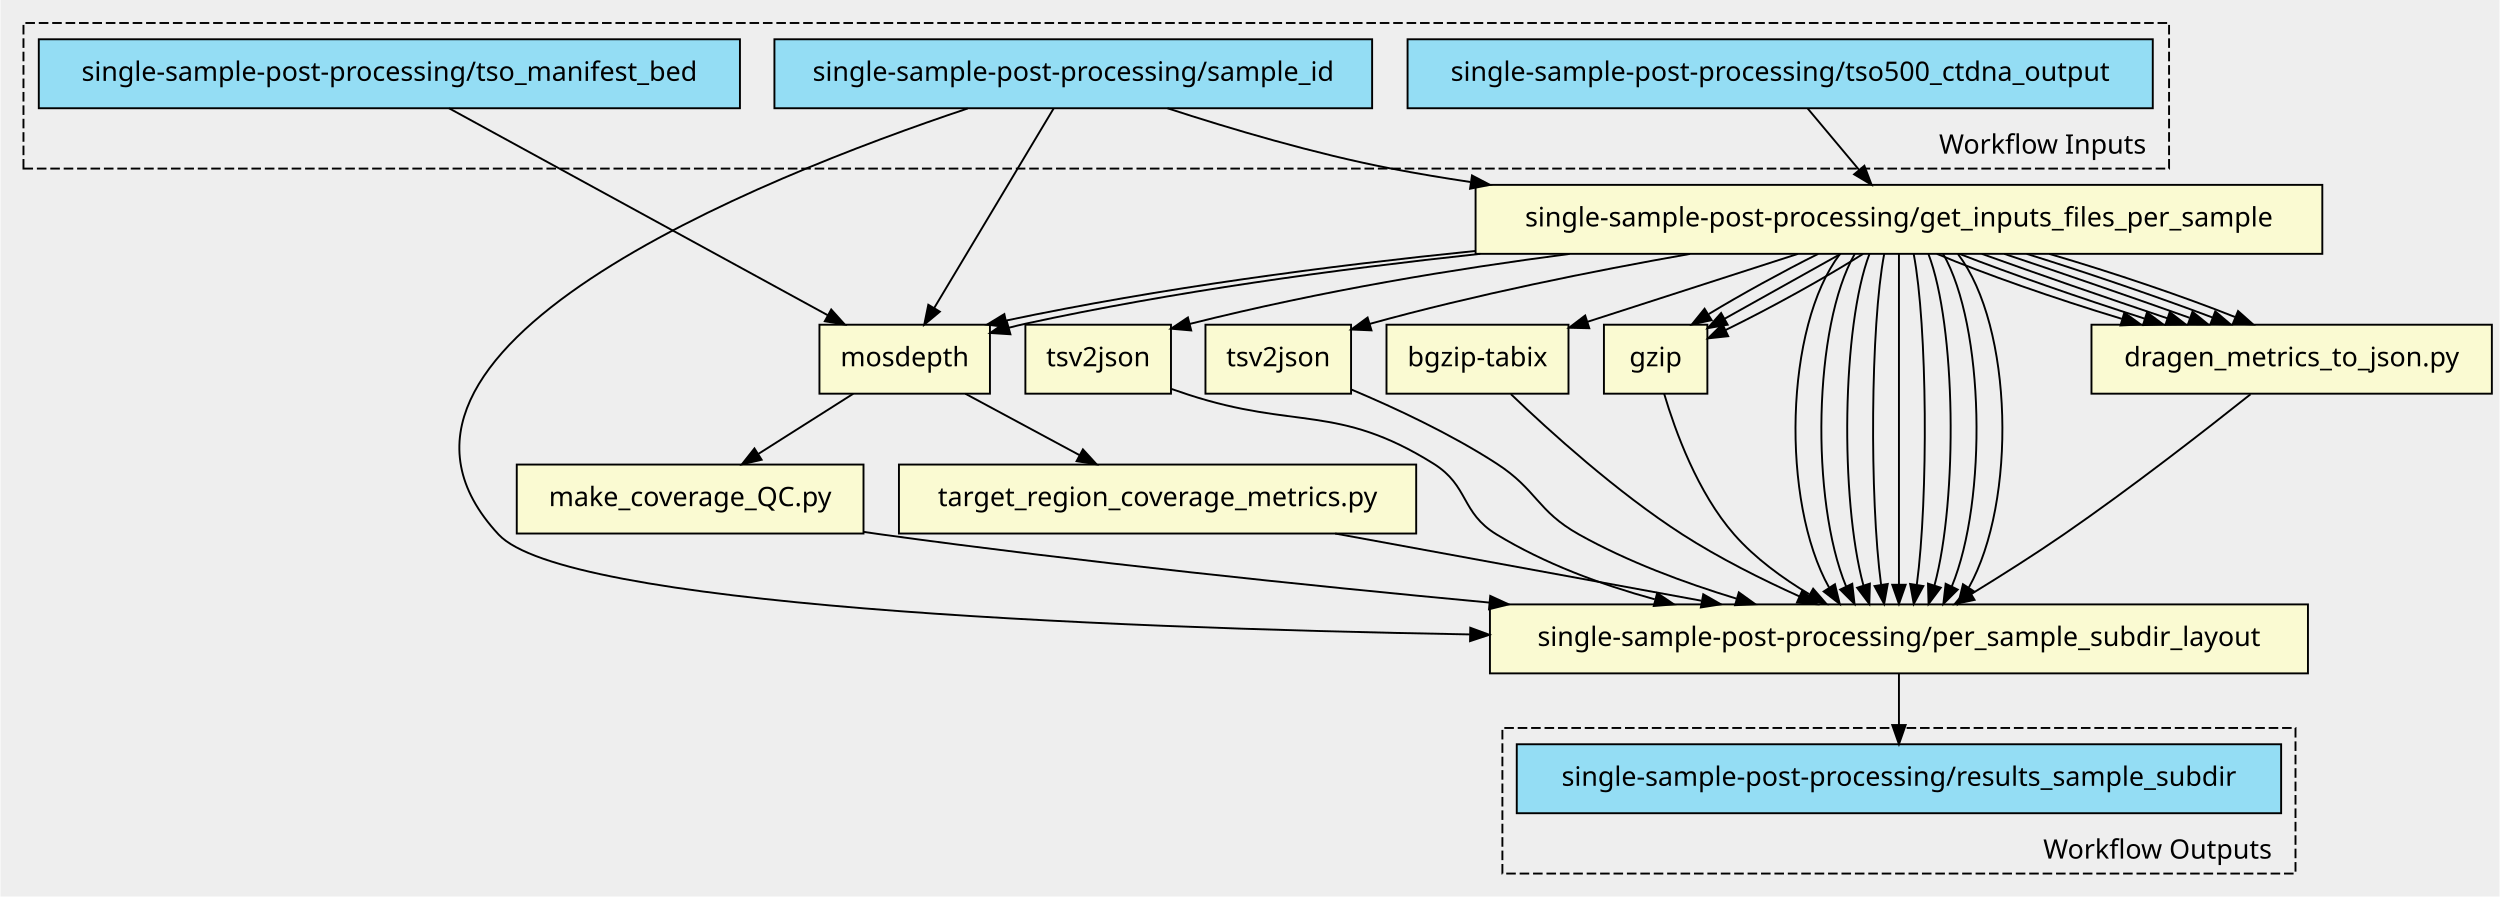
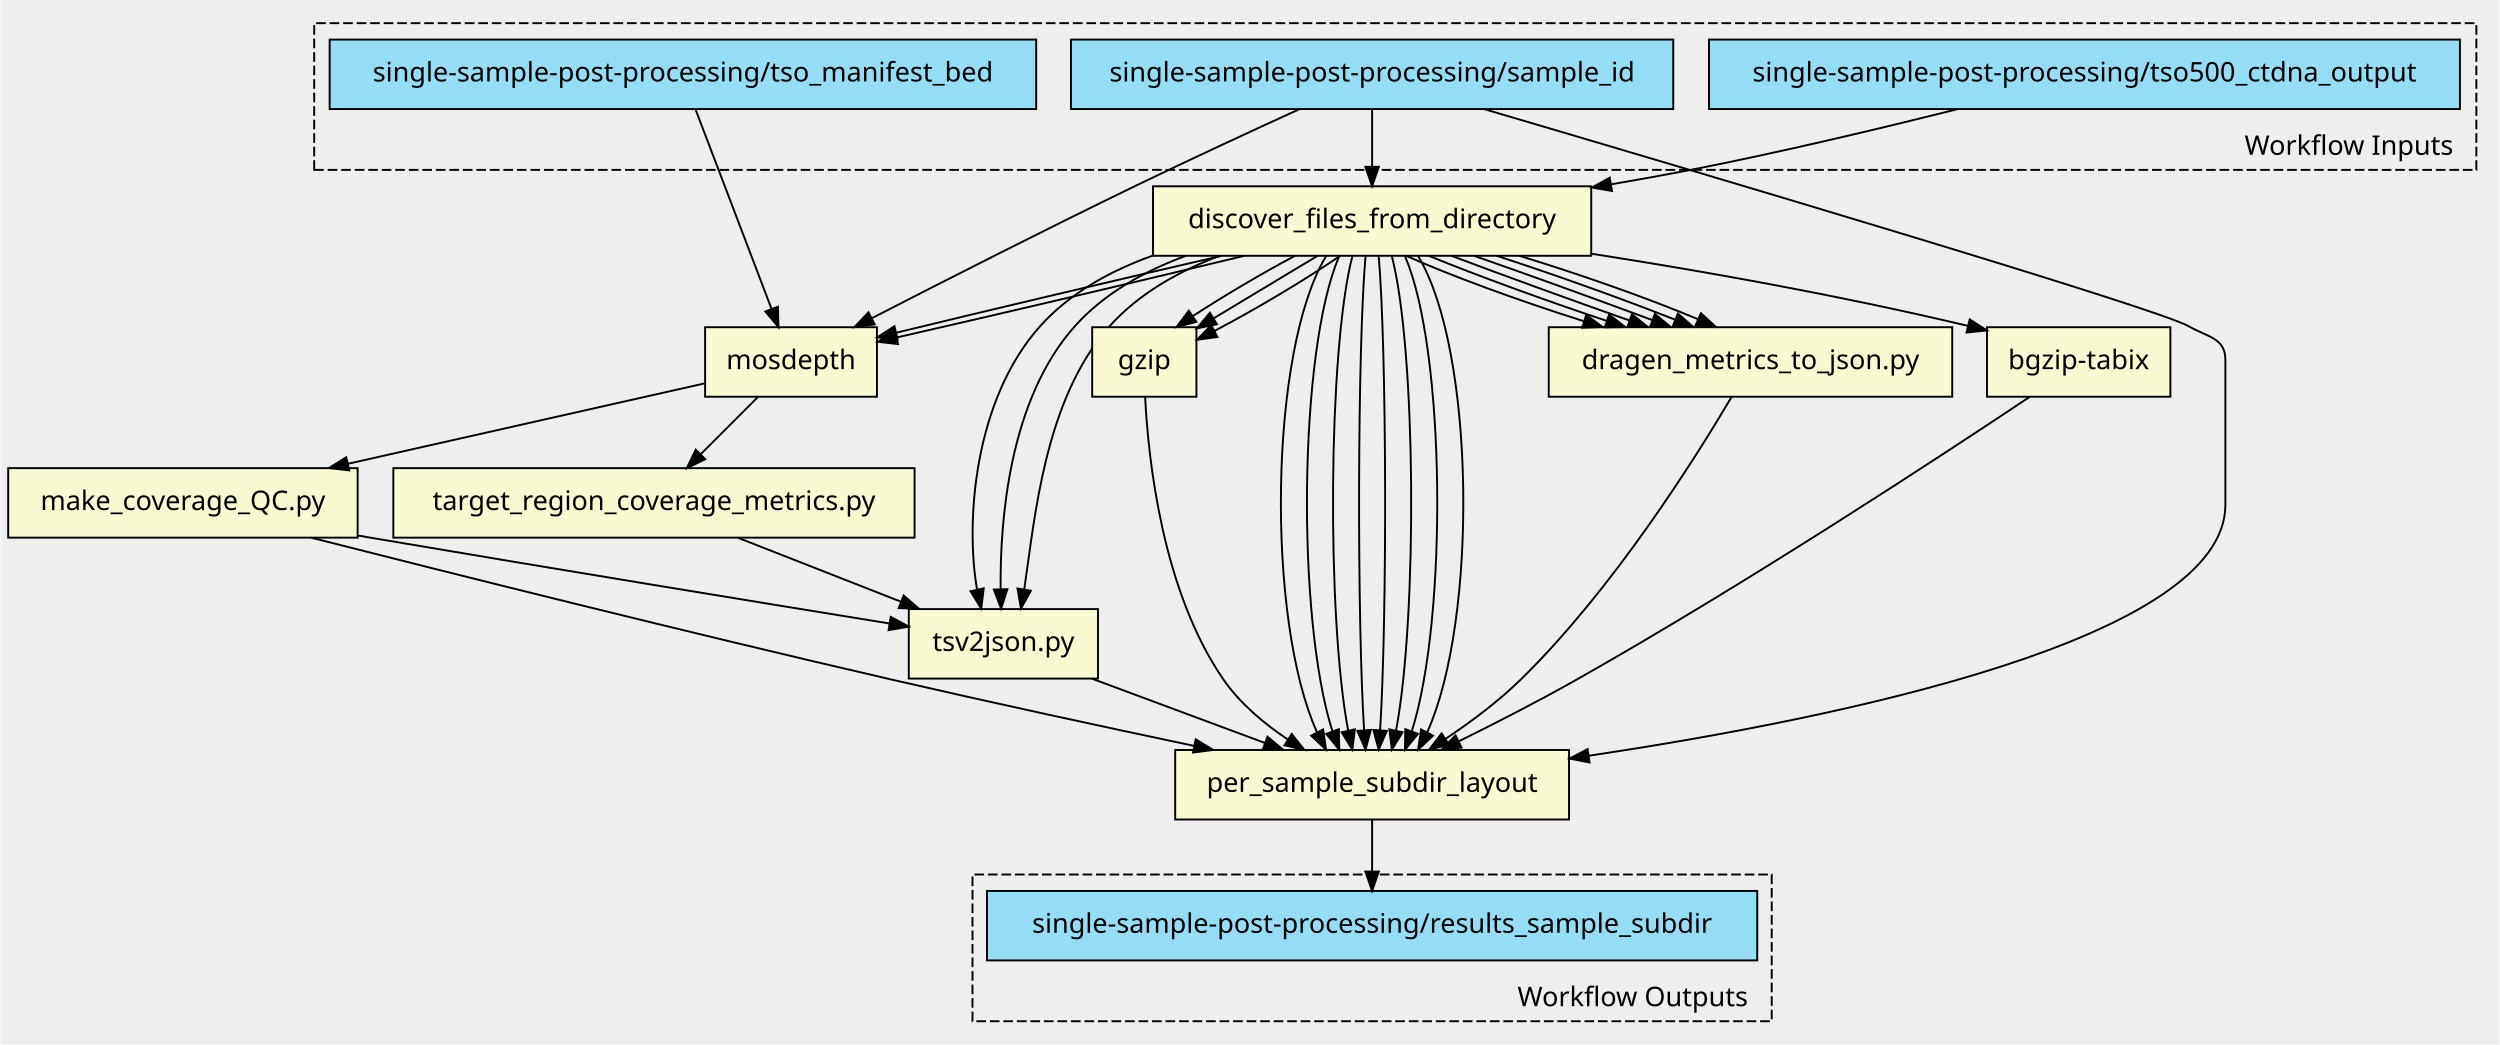
- <svg xmlns="http://www.w3.org/2000/svg" width="1305pt" height="468pt" viewBox="0.00 0.00 1304.50 468.00">
-   <g id="graph0" class="graph" transform="scale(1 1) rotate(0) translate(4 464)">
-     <polygon fill="#eeeeee" stroke="transparent" points="-4,4 -4,-464 1300.5,-464 1300.5,4 -4,4" />
+ <svg xmlns="http://www.w3.org/2000/svg" width="1295pt" height="541pt" viewBox="0.00 0.00 1294.50 541.00">
+   <g id="graph0" class="graph" transform="scale(1 1) rotate(0) translate(4 537)">
+     <polygon fill="#eeeeee" stroke="transparent" points="-4,4 -4,-537 1290.5,-537 1290.5,4 -4,4" />
    <g id="clust1" class="cluster">
-       <polygon fill="#eeeeee" stroke="black" stroke-dasharray="5,2" points="8,-376 8,-452 1128,-452 1128,-376 8,-376" />
-       <text text-anchor="middle" x="1062" y="-383.8" font-family="Times-Roman" font-size="14.00">Workflow Inputs</text>
+       <polygon fill="#eeeeee" stroke="black" stroke-dasharray="5,2" points="158.5,-449 158.5,-525 1278.5,-525 1278.5,-449 158.5,-449" />
+       <text text-anchor="middle" x="1212.5" y="-456.8" font-family="Times-Roman" font-size="14.00">Workflow Inputs</text>
    </g>
    <g id="clust2" class="cluster">
-       <polygon fill="#eeeeee" stroke="black" stroke-dasharray="5,2" points="780,-8 780,-84 1194,-84 1194,-8 780,-8" />
-       <text text-anchor="middle" x="1122" y="-15.8" font-family="Times-Roman" font-size="14.00">Workflow Outputs</text>
+       <polygon fill="#eeeeee" stroke="black" stroke-dasharray="5,2" points="499.5,-8 499.5,-84 913.5,-84 913.5,-8 499.5,-8" />
+       <text text-anchor="middle" x="841.5" y="-15.8" font-family="Times-Roman" font-size="14.00">Workflow Outputs</text>
    </g>
    <g id="node1" class="node">
-       <polygon fill="lightgoldenrodyellow" stroke="black" points="423.5,-258.5 423.5,-294.5 512.5,-294.5 512.5,-258.5 423.5,-258.5" />
-       <text text-anchor="middle" x="468" y="-272.8" font-family="Times-Roman" font-size="14.00">mosdepth</text>
+       <polygon fill="lightgoldenrodyellow" stroke="black" points="361,-331.5 361,-367.5 450,-367.5 450,-331.5 361,-331.5" />
+       <text text-anchor="middle" x="405.5" y="-345.8" font-family="Times-Roman" font-size="14.00">mosdepth</text>
    </g>
    <g id="node2" class="node">
-       <polygon fill="lightgoldenrodyellow" stroke="black" points="465,-185.5 465,-221.5 735,-221.5 735,-185.5 465,-185.5" />
-       <text text-anchor="middle" x="600" y="-199.8" font-family="Times-Roman" font-size="14.00">target_region_coverage_metrics.py</text>
+       <polygon fill="lightgoldenrodyellow" stroke="black" points="199.5,-258.5 199.5,-294.5 469.5,-294.5 469.5,-258.5 199.5,-258.5" />
+       <text text-anchor="middle" x="334.5" y="-272.8" font-family="Times-Roman" font-size="14.00">target_region_coverage_metrics.py</text>
    </g>
    <g id="edge1" class="edge">
-       <path fill="none" stroke="black" d="M499.62,-258.49C517.53,-248.86 540.12,-236.71 559.34,-226.37" />
-       <polygon fill="black" stroke="black" points="561.03,-229.43 568.18,-221.61 557.72,-223.27 561.03,-229.43" />
+       <path fill="none" stroke="black" d="M388.31,-331.31C379.42,-322.42 368.41,-311.41 358.67,-301.67" />
+       <polygon fill="black" stroke="black" points="361.07,-299.13 351.53,-294.53 356.13,-304.07 361.07,-299.13" />
    </g>
    <g id="node3" class="node">
-       <polygon fill="lightgoldenrodyellow" stroke="black" points="265.5,-185.5 265.5,-221.5 446.5,-221.5 446.5,-185.5 265.5,-185.5" />
-       <text text-anchor="middle" x="356" y="-199.8" font-family="Times-Roman" font-size="14.00">make_coverage_QC.py</text>
+       <polygon fill="lightgoldenrodyellow" stroke="black" points="0,-258.5 0,-294.5 181,-294.5 181,-258.5 0,-258.5" />
+       <text text-anchor="middle" x="90.5" y="-272.8" font-family="Times-Roman" font-size="14.00">make_coverage_QC.py</text>
+     </g>
+     <g id="edge15" class="edge">
+       <path fill="none" stroke="black" d="M360.7,-338.4C312.76,-327.6 235.54,-310.19 175.91,-296.75" />
+       <polygon fill="black" stroke="black" points="176.65,-293.33 166.12,-294.55 175.11,-300.16 176.65,-293.33" />
+     </g>
+     <g id="node6" class="node">
+       <polygon fill="lightgoldenrodyellow" stroke="black" points="466.5,-185.5 466.5,-221.5 564.5,-221.5 564.5,-185.5 466.5,-185.5" />
+       <text text-anchor="middle" x="515.5" y="-199.8" font-family="Times-Roman" font-size="14.00">tsv2json.py</text>
+     </g>
+     <g id="edge26" class="edge">
+       <path fill="none" stroke="black" d="M377.85,-258.49C403.19,-248.56 435.36,-235.93 462.24,-225.39" />
+       <polygon fill="black" stroke="black" points="463.84,-228.52 471.87,-221.61 461.28,-222.01 463.84,-228.52" />
+     </g>
+     <g id="node4" class="node">
+       <polygon fill="lightgoldenrodyellow" stroke="black" points="604.5,-112.5 604.5,-148.5 808.5,-148.5 808.5,-112.5 604.5,-112.5" />
+       <text text-anchor="middle" x="706.5" y="-126.8" font-family="Times-Roman" font-size="14.00">per_sample_subdir_layout</text>
    </g>
    <g id="edge2" class="edge">
-       <path fill="none" stroke="black" d="M441.17,-258.49C426.32,-249.08 407.67,-237.26 391.61,-227.07" />
-       <polygon fill="black" stroke="black" points="393.32,-224.01 383,-221.61 389.57,-229.92 393.32,-224.01" />
+       <path fill="none" stroke="black" d="M156.99,-258.46C230.4,-239.81 352.15,-209.3 457.5,-185 509.29,-173.05 567.34,-160.53 614.35,-150.61" />
+       <polygon fill="black" stroke="black" points="615.15,-154.02 624.21,-148.53 613.7,-147.17 615.15,-154.02" />
+     </g>
+     <g id="edge27" class="edge">
+       <path fill="none" stroke="black" d="M181.24,-259.58C184.37,-259.04 187.46,-258.52 190.5,-258 283.35,-242.23 391.24,-224.61 456.39,-214.05" />
+       <polygon fill="black" stroke="black" points="457.16,-217.47 466.47,-212.41 456.04,-210.56 457.16,-217.47" />
+     </g>
+     <g id="node13" class="node">
+       <polygon fill="#94ddf4" stroke="black" points="507,-39.5 507,-75.5 906,-75.5 906,-39.5 507,-39.5" />
+       <text text-anchor="middle" x="706.5" y="-53.8" font-family="Times-Roman" font-size="14.00">single-sample-post-processing/results_sample_subdir</text>
+     </g>
+     <g id="edge38" class="edge">
+       <path fill="none" stroke="black" d="M706.5,-112.31C706.5,-104.29 706.5,-94.55 706.5,-85.57" />
+       <polygon fill="black" stroke="black" points="710,-85.53 706.5,-75.53 703,-85.53 710,-85.53" />
+     </g>
+     <g id="node5" class="node">
+       <polygon fill="lightgoldenrodyellow" stroke="black" points="593,-404.5 593,-440.5 820,-440.5 820,-404.5 593,-404.5" />
+       <text text-anchor="middle" x="706.5" y="-418.8" font-family="Times-Roman" font-size="14.00">discover_files_from_directory</text>
+     </g>
+     <g id="edge22" class="edge">
+       <path fill="none" stroke="black" d="M628.54,-404.49C575.73,-392.34 507.3,-376.17 460.2,-364.71" />
+       <polygon fill="black" stroke="black" points="460.74,-361.23 450.19,-362.26 459.08,-368.04 460.74,-361.23" />
+     </g>
+     <g id="edge23" class="edge">
+       <path fill="none" stroke="black" d="M640.26,-404.49C586.21,-391.42 510.85,-373.7 460.18,-362.18" />
+       <polygon fill="black" stroke="black" points="460.91,-358.76 450.39,-359.96 459.37,-365.59 460.91,-358.76" />
+     </g>
+     <g id="edge3" class="edge">
+       <path fill="none" stroke="black" d="M682.61,-404.23C653.09,-355.37 651.55,-215.95 677.99,-157.64" />
+       <polygon fill="black" stroke="black" points="681.14,-159.17 682.66,-148.68 674.93,-155.93 681.14,-159.17" />
+     </g>
+     <g id="edge4" class="edge">
+       <path fill="none" stroke="black" d="M689.44,-404.23C668.44,-355.57 667.26,-217.1 685.9,-158.36" />
+       <polygon fill="black" stroke="black" points="689.3,-159.28 689.47,-148.68 682.73,-156.85 689.3,-159.28" />
+     </g>
+     <g id="edge5" class="edge">
+       <path fill="none" stroke="black" d="M696.26,-404.23C683.69,-355.67 682.96,-217.67 694.07,-158.73" />
+       <polygon fill="black" stroke="black" points="697.55,-159.2 696.28,-148.68 690.72,-157.69 697.55,-159.2" />
+     </g>
+     <g id="edge6" class="edge">
+       <path fill="none" stroke="black" d="M703.09,-404.23C698.9,-355.67 698.65,-217.67 702.36,-158.73" />
+       <polygon fill="black" stroke="black" points="705.85,-158.91 703.09,-148.68 698.87,-158.4 705.85,-158.91" />
+     </g>
+     <g id="edge8" class="edge">
+       <path fill="none" stroke="black" d="M709.91,-404.23C714.1,-355.67 714.35,-217.67 710.64,-158.73" />
+       <polygon fill="black" stroke="black" points="714.13,-158.4 709.91,-148.68 707.15,-158.91 714.13,-158.4" />
+     </g>
+     <g id="edge9" class="edge">
+       <path fill="none" stroke="black" d="M716.74,-404.23C729.31,-355.67 730.04,-217.67 718.93,-158.73" />
+       <polygon fill="black" stroke="black" points="722.28,-157.69 716.72,-148.68 715.45,-159.2 722.28,-157.69" />
+     </g>
+     <g id="edge10" class="edge">
+       <path fill="none" stroke="black" d="M723.56,-404.23C744.56,-355.57 745.74,-217.1 727.1,-158.36" />
+       <polygon fill="black" stroke="black" points="730.27,-156.85 723.53,-148.68 723.7,-159.28 730.27,-156.85" />
+     </g>
+     <g id="edge12" class="edge">
+       <path fill="none" stroke="black" d="M730.39,-404.23C759.91,-355.37 761.45,-215.95 735.01,-157.64" />
+       <polygon fill="black" stroke="black" points="738.07,-155.93 730.34,-148.68 731.86,-159.17 738.07,-155.93" />
+     </g>
+     <g id="edge25" class="edge">
+       <path fill="none" stroke="black" d="M592.99,-404.64C570.81,-396.72 549.78,-385.09 534.5,-368 500.57,-330.05 495.73,-267.64 501.81,-231.9" />
+       <polygon fill="black" stroke="black" points="505.32,-232.24 504.03,-221.72 498.48,-230.75 505.32,-232.24" />
+     </g>
+     <g id="edge28" class="edge">
+       <path fill="none" stroke="black" d="M610.02,-404.49C588.55,-396.58 567.69,-384.99 552.5,-368 518.57,-330.05 513.73,-267.64 514.07,-231.9" />
+       <polygon fill="black" stroke="black" points="517.58,-231.81 514.32,-221.72 510.58,-231.64 517.58,-231.81" />
+     </g>
+     <g id="edge29" class="edge">
+       <path fill="none" stroke="black" d="M627.46,-404.49C606.55,-396.58 585.69,-384.99 570.5,-368 536.57,-330.05 531.73,-267.64 526.33,-231.9" />
+       <polygon fill="black" stroke="black" points="529.73,-231 524.6,-221.72 522.83,-232.17 529.73,-231" />
+     </g>
+     <g id="node7" class="node">
+       <polygon fill="lightgoldenrodyellow" stroke="black" points="798,-331.5 798,-367.5 1007,-367.5 1007,-331.5 798,-331.5" />
+       <text text-anchor="middle" x="902.5" y="-345.8" font-family="Times-Roman" font-size="14.00">dragen_metrics_to_json.py</text>
+     </g>
+     <g id="edge16" class="edge">
+       <path fill="none" stroke="black" d="M724.15,-404.49C746.8,-394.34 782.07,-381.38 815.93,-370.7" />
+       <polygon fill="black" stroke="black" points="817.39,-373.92 825.9,-367.61 815.32,-367.23 817.39,-373.92" />
+     </g>
+     <g id="edge17" class="edge">
+       <path fill="none" stroke="black" d="M735.87,-404.49C760.57,-394.38 795.84,-381.49 827.84,-370.84" />
+       <polygon fill="black" stroke="black" points="829.24,-374.06 837.65,-367.61 827.05,-367.41 829.24,-374.06" />
+     </g>
+     <g id="edge18" class="edge">
+       <path fill="none" stroke="black" d="M747.59,-404.49C774.32,-394.42 809.61,-381.6 839.79,-370.98" />
+       <polygon fill="black" stroke="black" points="841.11,-374.22 849.39,-367.61 838.79,-367.62 841.11,-374.22" />
+     </g>
+     <g id="edge19" class="edge">
+       <path fill="none" stroke="black" d="M759.31,-404.49C787.92,-394.51 823.06,-381.82 851.41,-371.26" />
+       <polygon fill="black" stroke="black" points="852.99,-374.4 861.13,-367.61 850.54,-367.84 852.99,-374.4" />
+     </g>
+     <g id="edge20" class="edge">
+       <path fill="none" stroke="black" d="M771.02,-404.49C801.62,-394.56 836.82,-381.93 863.46,-371.39" />
+       <polygon fill="black" stroke="black" points="864.9,-374.59 872.87,-367.61 862.28,-368.1 864.9,-374.59" />
+     </g>
+     <g id="edge21" class="edge">
+       <path fill="none" stroke="black" d="M782.74,-404.49C815.16,-394.64 850.26,-382.16 875.23,-371.67" />
+       <polygon fill="black" stroke="black" points="876.82,-374.8 884.61,-367.61 874.04,-368.37 876.82,-374.8" />
+     </g>
+     <g id="node8" class="node">
+       <polygon fill="lightgoldenrodyellow" stroke="black" points="1025,-331.5 1025,-367.5 1120,-367.5 1120,-331.5 1025,-331.5" />
+       <text text-anchor="middle" x="1072.5" y="-345.8" font-family="Times-Roman" font-size="14.00">bgzip-tabix</text>
+     </g>
+     <g id="edge24" class="edge">
+       <path fill="none" stroke="black" d="M820.24,-405.55C876.54,-396.77 945.6,-384.69 1015.15,-368.18" />
+       <polygon fill="black" stroke="black" points="1016.05,-371.56 1024.96,-365.82 1014.42,-364.76 1016.05,-371.56" />
    </g>
    <g id="node9" class="node">
-       <polygon fill="lightgoldenrodyellow" stroke="black" points="773.5,-112.5 773.5,-148.5 1200.5,-148.5 1200.5,-112.5 773.5,-112.5" />
-       <text text-anchor="middle" x="987" y="-126.8" font-family="Times-Roman" font-size="14.00">single-sample-post-processing/per_sample_subdir_layout</text>
+       <polygon fill="lightgoldenrodyellow" stroke="black" points="561.5,-331.5 561.5,-367.5 615.5,-367.5 615.5,-331.5 561.5,-331.5" />
+       <text text-anchor="middle" x="588.5" y="-345.8" font-family="Times-Roman" font-size="14.00">gzip</text>
+     </g>
+     <g id="edge30" class="edge">
+       <path fill="none" stroke="black" d="M666.52,-404.49C649.04,-395.17 629.27,-383.47 613.78,-373.36" />
+       <polygon fill="black" stroke="black" points="615.46,-370.27 605.2,-367.61 611.56,-376.09 615.46,-370.27" />
+     </g>
+     <g id="edge31" class="edge">
+       <path fill="none" stroke="black" d="M678.24,-404.49C662.1,-394.78 641.7,-382.51 624.43,-372.12" />
+       <polygon fill="black" stroke="black" points="626.09,-369.04 615.72,-366.88 622.48,-375.03 626.09,-369.04" />
+     </g>
+     <g id="edge32" class="edge">
+       <path fill="none" stroke="black" d="M689.95,-404.49C672.78,-392.65 646.61,-376.99 624.86,-365.59" />
+       <polygon fill="black" stroke="black" points="626.34,-362.42 615.84,-360.99 623.15,-368.65 626.34,-362.42" />
+     </g>
+     <g id="edge7" class="edge">
+       <path fill="none" stroke="black" d="M561.25,-185.49C588.22,-175.47 622.53,-162.71 651.04,-152.12" />
+       <polygon fill="black" stroke="black" points="652.31,-155.38 660.46,-148.61 649.87,-148.82 652.31,-155.38" />
+     </g>
+     <g id="edge11" class="edge">
+       <path fill="none" stroke="black" d="M892.65,-331.3C874.08,-299.83 831.43,-231.89 783.5,-185 771.86,-173.61 757.55,-162.95 744.44,-154.19" />
+       <polygon fill="black" stroke="black" points="746.33,-151.24 736.04,-148.71 742.51,-157.1 746.33,-151.24" />
    </g>
    <g id="edge13" class="edge">
-       <path fill="none" stroke="black" d="M692.7,-185.49C750.3,-174.93 824.44,-161.32 883.89,-150.42" />
-       <polygon fill="black" stroke="black" points="884.85,-153.8 894.05,-148.55 883.59,-146.91 884.85,-153.8" />
-     </g>
-     <g id="edge26" class="edge">
-       <path fill="none" stroke="black" d="M446.71,-186.33C449.84,-185.87 452.94,-185.42 456,-185 560.05,-170.67 676.08,-158.54 773.07,-149.47" />
-       <polygon fill="black" stroke="black" points="773.66,-152.94 783.29,-148.52 773.01,-145.97 773.66,-152.94" />
-     </g>
-     <g id="node4" class="node">
-       <polygon fill="lightgoldenrodyellow" stroke="black" points="766,-331.5 766,-367.5 1208,-367.5 1208,-331.5 766,-331.5" />
-       <text text-anchor="middle" x="987" y="-345.8" font-family="Times-Roman" font-size="14.00">single-sample-post-processing/get_inputs_files_per_sample</text>
-     </g>
-     <g id="edge5" class="edge">
-       <path fill="none" stroke="black" d="M765.9,-333C688.73,-325.16 601.69,-313.67 520.8,-296.65" />
-       <polygon fill="black" stroke="black" points="521.48,-293.22 510.97,-294.55 520.01,-300.06 521.48,-293.22" />
-     </g>
-     <g id="edge6" class="edge">
-       <path fill="none" stroke="black" d="M768.46,-331.5C692.78,-323.38 607.73,-311.67 531,-295 528.2,-294.39 525.34,-293.7 522.46,-292.94" />
-       <polygon fill="black" stroke="black" points="523.19,-289.51 512.62,-290.18 521.3,-296.25 523.19,-289.51" />
-     </g>
-     <g id="node5" class="node">
-       <polygon fill="lightgoldenrodyellow" stroke="black" points="531,-258.5 531,-294.5 607,-294.5 607,-258.5 531,-258.5" />
-       <text text-anchor="middle" x="569" y="-272.8" font-family="Times-Roman" font-size="14.00">tsv2json</text>
-     </g>
-     <g id="edge3" class="edge">
-       <path fill="none" stroke="black" d="M815.12,-331.47C754.76,-323.55 686.59,-312.42 616.85,-294.93" />
-       <polygon fill="black" stroke="black" points="617.56,-291.5 607,-292.42 615.83,-298.29 617.56,-291.5" />
-     </g>
-     <g id="node6" class="node">
-       <polygon fill="lightgoldenrodyellow" stroke="black" points="625,-258.5 625,-294.5 701,-294.5 701,-258.5 625,-258.5" />
-       <text text-anchor="middle" x="663" y="-272.8" font-family="Times-Roman" font-size="14.00">tsv2json</text>
-     </g>
-     <g id="edge4" class="edge">
-       <path fill="none" stroke="black" d="M877.94,-331.46C826.81,-322.43 765.32,-310.07 711,-295 710.9,-294.97 710.8,-294.94 710.7,-294.92" />
-       <polygon fill="black" stroke="black" points="711.66,-291.55 701.08,-292 709.63,-298.25 711.66,-291.55" />
-     </g>
-     <g id="node7" class="node">
-       <polygon fill="lightgoldenrodyellow" stroke="black" points="719.5,-258.5 719.5,-294.5 814.5,-294.5 814.5,-258.5 719.5,-258.5" />
-       <text text-anchor="middle" x="767" y="-272.8" font-family="Times-Roman" font-size="14.00">bgzip-tabix</text>
-     </g>
-     <g id="edge7" class="edge">
-       <path fill="none" stroke="black" d="M934.3,-331.49C901.21,-320.81 858.53,-307.04 824.55,-296.07" />
-       <polygon fill="black" stroke="black" points="825.36,-292.66 814.76,-292.91 823.21,-299.32 825.36,-292.66" />
-     </g>
-     <g id="node8" class="node">
-       <polygon fill="lightgoldenrodyellow" stroke="black" points="833,-258.5 833,-294.5 887,-294.5 887,-258.5 833,-258.5" />
-       <text text-anchor="middle" x="860" y="-272.8" font-family="Times-Roman" font-size="14.00">gzip</text>
-     </g>
-     <g id="edge8" class="edge">
-       <path fill="none" stroke="black" d="M944.86,-331.49C926.02,-322.08 904.56,-310.26 887.71,-300.07" />
-       <polygon fill="black" stroke="black" points="889.22,-296.89 878.87,-294.61 885.54,-302.85 889.22,-296.89" />
-     </g>
-     <g id="edge9" class="edge">
-       <path fill="none" stroke="black" d="M956.58,-331.49C938.34,-321.29 915.04,-308.27 895.89,-297.57" />
-       <polygon fill="black" stroke="black" points="897.58,-294.5 887.15,-292.68 894.17,-300.61 897.58,-294.5" />
-     </g>
-     <g id="edge10" class="edge">
-       <path fill="none" stroke="black" d="M968.3,-331.49C949.11,-319.32 919.93,-303.13 896.38,-291.66" />
-       <polygon fill="black" stroke="black" points="897.87,-288.5 887.34,-287.37 894.87,-294.82 897.87,-288.5" />
+       <path fill="none" stroke="black" d="M1047.15,-331.44C1001.2,-300.76 900.7,-234.85 812.5,-185 792.76,-173.84 770.41,-162.4 751.34,-152.97" />
+       <polygon fill="black" stroke="black" points="752.79,-149.78 742.27,-148.51 749.7,-156.06 752.79,-149.78" />
    </g>
    <g id="edge14" class="edge">
-       <path fill="none" stroke="black" d="M956.26,-331.47C927.3,-293.62 925.38,-202.27 950.51,-157.34" />
-       <polygon fill="black" stroke="black" points="953.58,-159.04 956.09,-148.75 947.71,-155.23 953.58,-159.04" />
-     </g>
-     <g id="edge15" class="edge">
-       <path fill="none" stroke="black" d="M963.94,-331.47C942.32,-293.77 940.8,-203.04 959.4,-157.91" />
-       <polygon fill="black" stroke="black" points="962.62,-159.28 963.82,-148.75 956.32,-156.23 962.62,-159.28" />
-     </g>
-     <g id="edge17" class="edge">
-       <path fill="none" stroke="black" d="M971.63,-331.47C957.27,-293.93 956.21,-203.8 968.44,-158.48" />
-       <polygon fill="black" stroke="black" points="971.84,-159.34 971.54,-148.75 965.17,-157.21 971.84,-159.34" />
-     </g>
-     <g id="edge18" class="edge">
-       <path fill="none" stroke="black" d="M979.31,-331.47C972.15,-294.01 971.61,-204.18 977.68,-158.76" />
-       <polygon fill="black" stroke="black" points="981.16,-159.17 979.27,-148.75 974.25,-158.08 981.16,-159.17" />
-     </g>
-     <g id="edge19" class="edge">
-       <path fill="none" stroke="black" d="M987,-331.47C987,-294.01 987,-204.18 987,-158.76" />
-       <polygon fill="black" stroke="black" points="990.5,-158.75 987,-148.75 983.5,-158.75 990.5,-158.75" />
-     </g>
-     <g id="edge20" class="edge">
-       <path fill="none" stroke="black" d="M994.69,-331.47C1001.85,-294.01 1002.39,-204.18 996.32,-158.76" />
-       <polygon fill="black" stroke="black" points="999.75,-158.08 994.73,-148.75 992.84,-159.17 999.75,-158.08" />
-     </g>
-     <g id="edge22" class="edge">
-       <path fill="none" stroke="black" d="M1002.37,-331.47C1016.73,-293.93 1017.79,-203.8 1005.56,-158.48" />
-       <polygon fill="black" stroke="black" points="1008.83,-157.21 1002.46,-148.75 1002.16,-159.34 1008.83,-157.21" />
-     </g>
-     <g id="edge23" class="edge">
-       <path fill="none" stroke="black" d="M1010.06,-331.47C1031.68,-293.77 1033.2,-203.04 1014.6,-157.91" />
-       <polygon fill="black" stroke="black" points="1017.68,-156.23 1010.18,-148.75 1011.38,-159.28 1017.68,-156.23" />
-     </g>
-     <g id="edge25" class="edge">
-       <path fill="none" stroke="black" d="M1017.74,-331.47C1046.7,-293.62 1048.62,-202.27 1023.49,-157.34" />
-       <polygon fill="black" stroke="black" points="1026.29,-155.23 1017.91,-148.75 1020.42,-159.04 1026.29,-155.23" />
+       <path fill="none" stroke="black" d="M588.93,-331.37C590.5,-299.72 597.64,-231.11 629.5,-185 638.07,-172.6 650.52,-162.16 662.92,-153.9" />
+       <polygon fill="black" stroke="black" points="664.85,-156.82 671.45,-148.53 661.12,-150.9 664.85,-156.82" />
    </g>
    <g id="node10" class="node">
-       <polygon fill="lightgoldenrodyellow" stroke="black" points="1087.5,-258.5 1087.5,-294.5 1296.5,-294.5 1296.5,-258.5 1087.5,-258.5" />
-       <text text-anchor="middle" x="1192" y="-272.8" font-family="Times-Roman" font-size="14.00">dragen_metrics_to_json.py</text>
-     </g>
-     <g id="edge27" class="edge">
-       <path fill="none" stroke="black" d="M1006.81,-331.49C1030.85,-321.29 1067.97,-308.27 1103.32,-297.57" />
-       <polygon fill="black" stroke="black" points="1104.65,-300.82 1113.23,-294.61 1102.65,-294.11 1104.65,-300.82" />
-     </g>
-     <g id="edge28" class="edge">
-       <path fill="none" stroke="black" d="M1018.53,-331.49C1044.62,-321.34 1081.73,-308.38 1115.19,-297.7" />
-       <polygon fill="black" stroke="black" points="1116.49,-300.96 1124.98,-294.61 1114.39,-294.29 1116.49,-300.96" />
-     </g>
-     <g id="edge29" class="edge">
-       <path fill="none" stroke="black" d="M1030.24,-331.49C1058.37,-321.38 1095.48,-308.49 1127.1,-297.84" />
-       <polygon fill="black" stroke="black" points="1128.35,-301.11 1136.72,-294.61 1126.12,-294.48 1128.35,-301.11" />
-     </g>
-     <g id="edge30" class="edge">
-       <path fill="none" stroke="black" d="M1041.96,-331.49C1071.97,-321.47 1108.91,-308.71 1138.66,-298.12" />
-       <polygon fill="black" stroke="black" points="1140.22,-301.28 1148.46,-294.61 1137.86,-294.69 1140.22,-301.28" />
-     </g>
-     <g id="edge31" class="edge">
-       <path fill="none" stroke="black" d="M1053.68,-331.49C1085.68,-321.51 1122.66,-308.82 1150.68,-298.26" />
-       <polygon fill="black" stroke="black" points="1152.11,-301.46 1160.2,-294.61 1149.61,-294.92 1152.11,-301.46" />
-     </g>
-     <g id="edge32" class="edge">
-       <path fill="none" stroke="black" d="M1065.4,-331.49C1099.22,-321.6 1136.07,-309.04 1162.4,-298.53" />
-       <polygon fill="black" stroke="black" points="1164.02,-301.65 1171.94,-294.61 1161.36,-295.17 1164.02,-301.65" />
-     </g>
-     <g id="edge12" class="edge">
-       <path fill="none" stroke="black" d="M607.13,-261C610.12,-259.96 613.1,-258.95 616,-258 672.18,-239.67 693.88,-253.31 744,-222 762.69,-210.33 758.17,-196.44 777,-185 801.95,-169.84 831.07,-158.96 859.54,-151.15" />
-       <polygon fill="black" stroke="black" points="860.79,-154.44 869.58,-148.51 859.02,-147.67 860.79,-154.44" />
-     </g>
-     <g id="edge11" class="edge">
-       <path fill="none" stroke="black" d="M701.06,-260.71C723.9,-251.11 753.05,-237.51 777,-222 798.16,-208.3 798,-197.31 820,-185 845.32,-170.83 874.93,-159.8 902.13,-151.53" />
-       <polygon fill="black" stroke="black" points="903.42,-154.79 912.02,-148.6 901.44,-148.08 903.42,-154.79" />
-     </g>
-     <g id="edge16" class="edge">
-       <path fill="none" stroke="black" d="M784.42,-258.27C804.71,-238.81 839.84,-207 874,-185 893.06,-172.72 915.38,-161.56 935.13,-152.64" />
-       <polygon fill="black" stroke="black" points="936.57,-155.83 944.29,-148.58 933.73,-149.43 936.57,-155.83" />
-     </g>
-     <g id="edge24" class="edge">
-       <path fill="none" stroke="black" d="M864.43,-258.49C870.21,-238.96 881.9,-206.79 901,-185 911.84,-172.64 926.24,-162.17 940.14,-153.86" />
-       <polygon fill="black" stroke="black" points="942.22,-156.7 949.17,-148.71 938.75,-150.62 942.22,-156.7" />
-     </g>
-     <g id="node14" class="node">
-       <polygon fill="#94ddf4" stroke="black" points="787.5,-39.5 787.5,-75.5 1186.5,-75.5 1186.5,-39.5 787.5,-39.5" />
-       <text text-anchor="middle" x="987" y="-53.8" font-family="Times-Roman" font-size="14.00">single-sample-post-processing/results_sample_subdir</text>
-     </g>
-     <g id="edge38" class="edge">
-       <path fill="none" stroke="black" d="M987,-112.31C987,-104.29 987,-94.55 987,-85.57" />
-       <polygon fill="black" stroke="black" points="990.5,-85.53 987,-75.53 983.5,-85.53 990.5,-85.53" />
-     </g>
-     <g id="edge21" class="edge">
-       <path fill="none" stroke="black" d="M1170.52,-258.19C1147.03,-239.5 1108.05,-209.15 1073,-185 1057.51,-174.32 1039.94,-163.23 1024.74,-153.92" />
-       <polygon fill="black" stroke="black" points="1026.46,-150.87 1016.1,-148.67 1022.83,-156.86 1026.46,-150.87" />
+       <polygon fill="#94ddf4" stroke="black" points="550.5,-480.5 550.5,-516.5 862.5,-516.5 862.5,-480.5 550.5,-480.5" />
+       <text text-anchor="middle" x="706.5" y="-494.8" font-family="Times-Roman" font-size="14.00">single-sample-post-processing/sample_id</text>
+     </g>
+     <g id="edge33" class="edge">
+       <path fill="none" stroke="black" d="M668.7,-480.4C644.52,-469.36 612.55,-454.58 584.5,-441 537.32,-418.15 483.72,-390.88 447.58,-372.29" />
+       <polygon fill="black" stroke="black" points="448.82,-368.99 438.32,-367.52 445.61,-375.21 448.82,-368.99" />
+     </g>
+     <g id="edge34" class="edge">
+       <path fill="none" stroke="black" d="M764.77,-480.41C876.94,-447.4 1113.28,-377.3 1129.5,-368 1139.46,-362.29 1148.5,-361.98 1148.5,-350.5 1148.5,-350.5 1148.5,-350.5 1148.5,-275.5 1148.5,-206.23 949.78,-165.11 818.83,-145.54" />
+       <polygon fill="black" stroke="black" points="819.14,-142.05 808.74,-144.05 818.12,-148.97 819.14,-142.05" />
+     </g>
+     <g id="edge37" class="edge">
+       <path fill="none" stroke="black" d="M706.5,-480.34C706.5,-471.56 706.5,-460.66 706.5,-450.77" />
+       <polygon fill="black" stroke="black" points="710,-450.57 706.5,-440.57 703,-450.57 710,-450.57" />
    </g>
    <g id="node11" class="node">
-       <polygon fill="#94ddf4" stroke="black" points="730.5,-407.5 730.5,-443.5 1119.5,-443.5 1119.5,-407.5 730.5,-407.5" />
-       <text text-anchor="middle" x="925" y="-421.8" font-family="Times-Roman" font-size="14.00">single-sample-post-processing/tso500_ctdna_output</text>
-     </g>
-     <g id="edge33" class="edge">
-       <path fill="none" stroke="black" d="M939.38,-407.34C947.36,-397.81 957.43,-385.79 966.25,-375.26" />
-       <polygon fill="black" stroke="black" points="968.96,-377.48 972.7,-367.57 963.59,-372.99 968.96,-377.48" />
+       <polygon fill="#94ddf4" stroke="black" points="166.5,-480.5 166.5,-516.5 532.5,-516.5 532.5,-480.5 166.5,-480.5" />
+       <text text-anchor="middle" x="349.5" y="-494.8" font-family="Times-Roman" font-size="14.00">single-sample-post-processing/tso_manifest_bed</text>
+     </g>
+     <g id="edge35" class="edge">
+       <path fill="none" stroke="black" d="M356.03,-480.35C365.73,-454.9 384,-406.93 395.42,-376.96" />
+       <polygon fill="black" stroke="black" points="398.72,-378.13 399.01,-367.54 392.18,-375.64 398.72,-378.13" />
    </g>
    <g id="node12" class="node">
-       <polygon fill="#94ddf4" stroke="black" points="400,-407.5 400,-443.5 712,-443.5 712,-407.5 400,-407.5" />
-       <text text-anchor="middle" x="556" y="-421.8" font-family="Times-Roman" font-size="14.00">single-sample-post-processing/sample_id</text>
-     </g>
-     <g id="edge37" class="edge">
-       <path fill="none" stroke="black" d="M545.73,-407.35C530.37,-381.68 501.28,-333.09 483.37,-303.18" />
-       <polygon fill="black" stroke="black" points="486.34,-301.32 478.2,-294.54 480.33,-304.92 486.34,-301.32" />
-     </g>
-     <g id="edge34" class="edge">
-       <path fill="none" stroke="black" d="M605.16,-407.49C637.88,-396.82 682.05,-383.69 722,-376 735.42,-373.42 749.28,-371.09 763.29,-369" />
-       <polygon fill="black" stroke="black" points="764.13,-372.41 773.52,-367.51 763.12,-365.48 764.13,-372.41" />
-     </g>
-     <g id="edge35" class="edge">
-       <path fill="none" stroke="black" d="M500.88,-407.38C391.88,-370.92 166.73,-281.04 256,-185 290.24,-148.17 560.93,-136.42 763,-132.83" />
-       <polygon fill="black" stroke="black" points="763.23,-136.32 773.17,-132.65 763.11,-129.32 763.23,-136.32" />
-     </g>
-     <g id="node13" class="node">
-       <polygon fill="#94ddf4" stroke="black" points="16,-407.5 16,-443.5 382,-443.5 382,-407.5 16,-407.5" />
-       <text text-anchor="middle" x="199" y="-421.8" font-family="Times-Roman" font-size="14.00">single-sample-post-processing/tso_manifest_bed</text>
+       <polygon fill="#94ddf4" stroke="black" points="881,-480.5 881,-516.5 1270,-516.5 1270,-480.5 881,-480.5" />
+       <text text-anchor="middle" x="1075.5" y="-494.8" font-family="Times-Roman" font-size="14.00">single-sample-post-processing/tso500_ctdna_output</text>
    </g>
    <g id="edge36" class="edge">
-       <path fill="none" stroke="black" d="M230.12,-407.49C279.02,-380.77 373.81,-328.97 427.8,-299.47" />
-       <polygon fill="black" stroke="black" points="429.65,-302.45 436.74,-294.58 426.29,-296.3 429.65,-302.45" />
+       <path fill="none" stroke="black" d="M1009.64,-480.43C969.82,-470.46 917.94,-458.09 871.5,-449 858.22,-446.4 844.3,-443.9 830.42,-441.55" />
+       <polygon fill="black" stroke="black" points="830.76,-438.06 820.32,-439.87 829.61,-444.97 830.76,-438.06" />
    </g>
  </g>
</svg>
